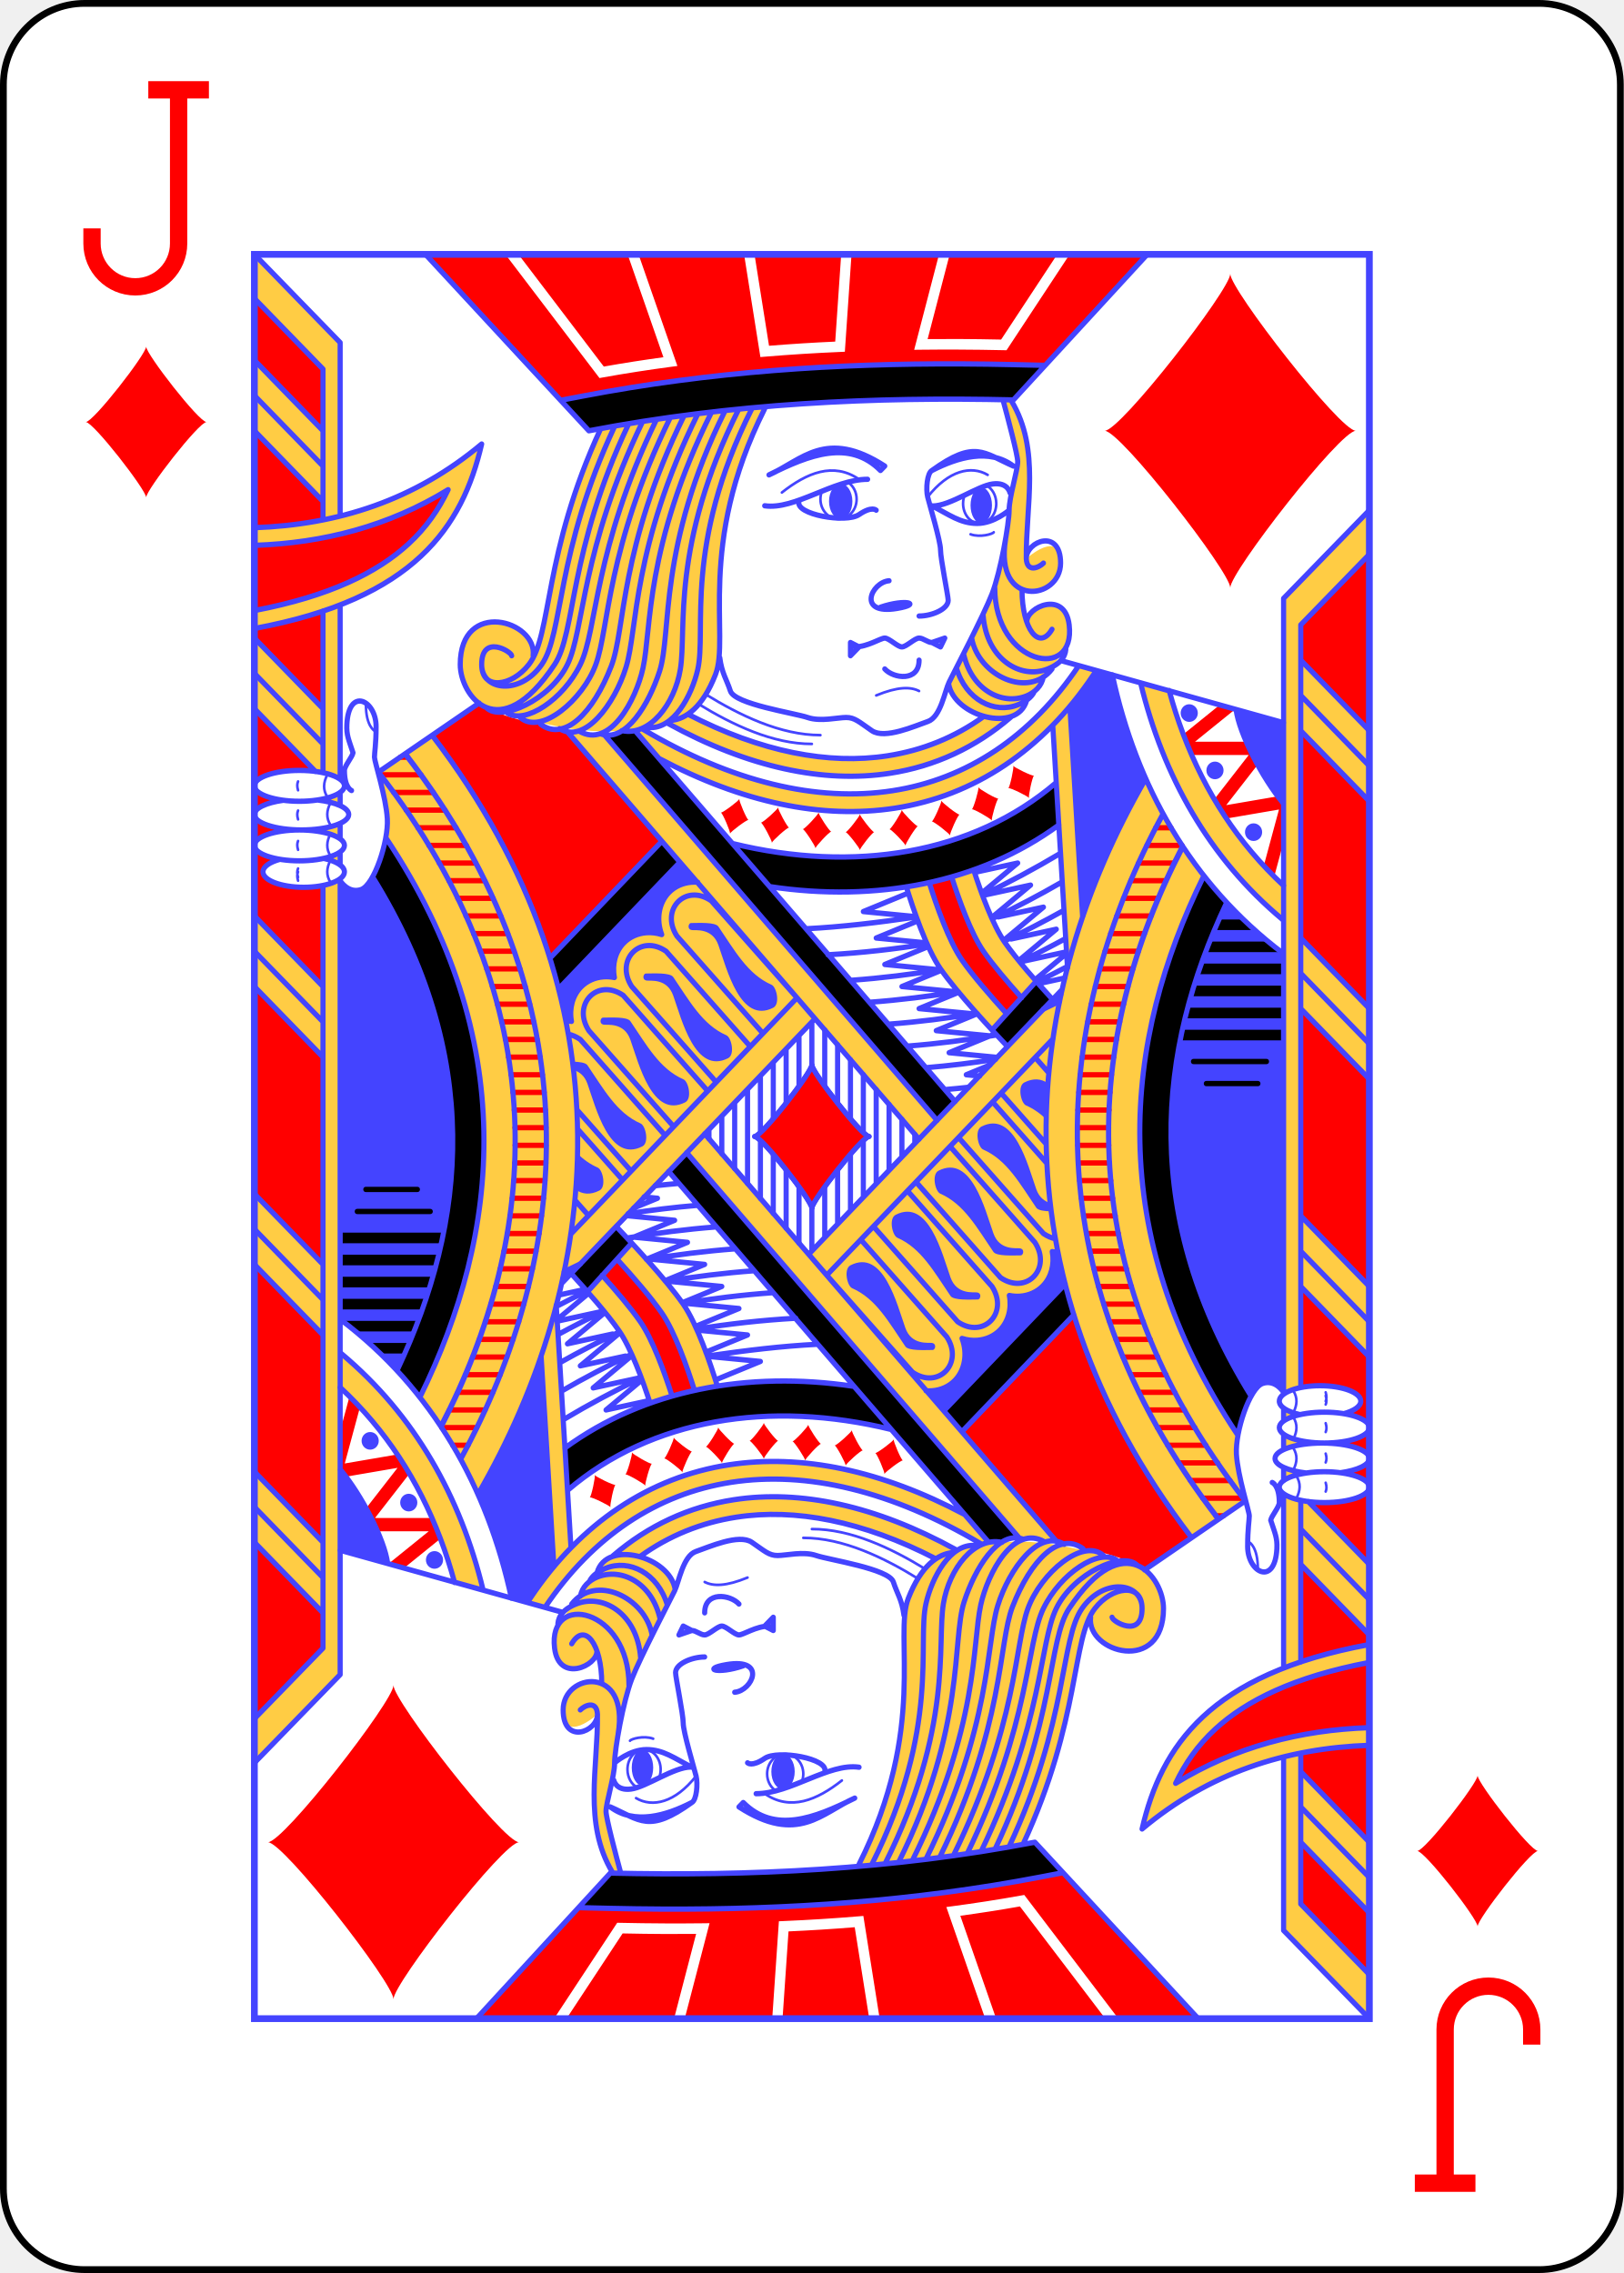
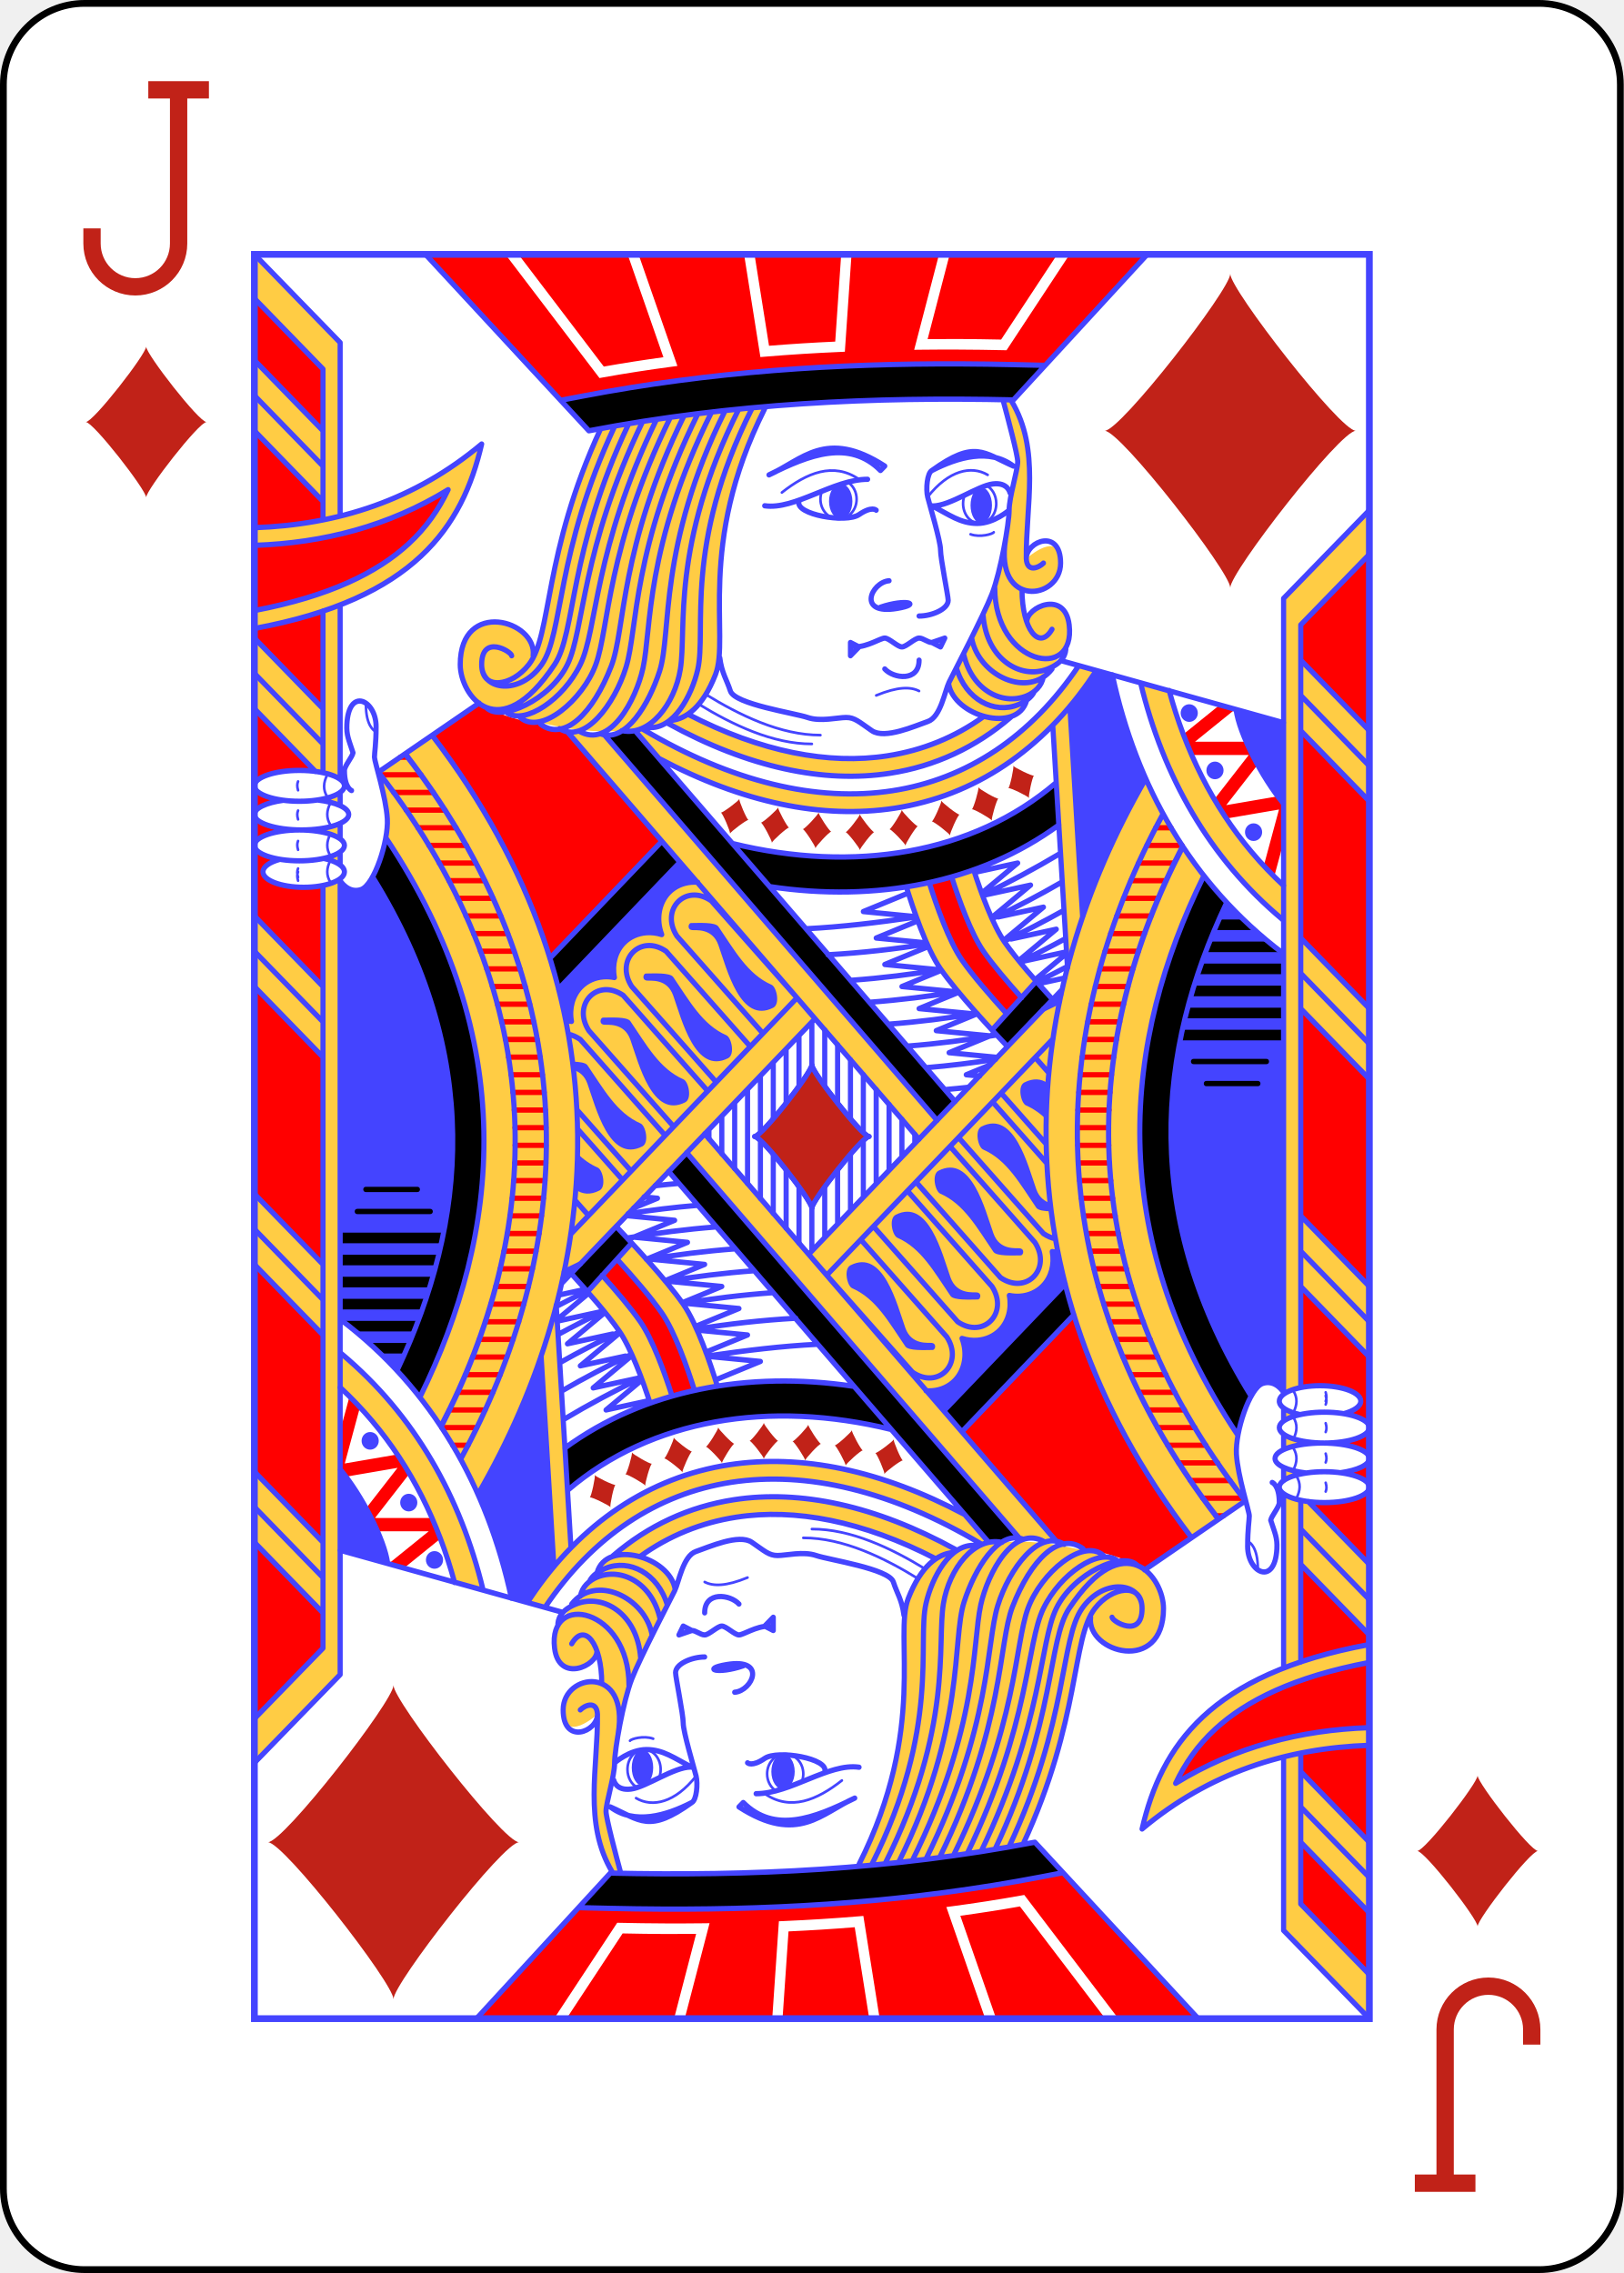
<svg xmlns="http://www.w3.org/2000/svg" xmlns:xlink="http://www.w3.org/1999/xlink" class="card" face="JD" height="3.5in" preserveAspectRatio="none" viewBox="-120 -168 240 336" width="2.5in">
  <defs>
    <symbol id="VDJ" viewBox="-500 -500 1000 1000" preserveAspectRatio="xMinYMid">
-       <path d="M50 -460L250 -460M150 -460L150 250A100 100 0 0 1 -250 250L-250 220" stroke="red" stroke-width="80" stroke-linecap="square" stroke-miterlimit="1.5" fill="none" />
+       <path d="M50 -460L250 -460M150 -460L150 250A100 100 0 0 1 -250 250L-250 220" stroke="#c12218" stroke-width="80" stroke-linecap="square" stroke-miterlimit="1.5" fill="none" />
    </symbol>
    <symbol id="SDJ" viewBox="-600 -600 1200 1200" preserveAspectRatio="xMinYMid">
-       <path d="M-400 0C-350 0 0 -450 0 -500C0 -450 350 0 400 0C350 0 0 450 0 500C0 450 -350 0 -400 0Z" fill="red" />
+       <path d="M-400 0C-350 0 0 -450 0 -500C0 -450 350 0 400 0C350 0 0 450 0 500C0 450 -350 0 -400 0Z" fill="#c12218" />
    </symbol>
    <symbol id="DJ6" preserveAspectRatio="none" viewBox="0 0 1300 2000">
      <path stroke="#44F" stroke-linecap="round" stroke-linejoin="round" stroke-width="3" fill="none" d="M85,590c-4.701,8.725 -5.187,17.099 0,25M88.71,621.884c-4.701,8.725 -5.187,17.099 0,25M88.71,656.884c-4.701,8.725 -5.187,17.099 0,25M88.71,686.884c-4.701,8.725 -5.187,17.099 0,25M130,510c0,25 10,30 10,30M50.928,597.5c-1.131,2.58 -1.339,5.774 0,10M50.928,630.524c-1.131,2.58 -1.339,5.774 0,10M50.928,665c-1.131,2.58 -1.339,5.774 0,10M50.928,700c-1.131,2.58 -1.339,5.774 0,10M50.928,696.159c-1.131,2.58 -1.339,5.774 0,10M725,500c25,-10 40,-10 50,-5M705,255c-30,-20 -60.951,-7.28 -90,15M785,275c24.496,-30.289 50.876,-35.961 70,-25M692.54,258.604c5.799,4.009 9.635,10.975 9.635,18.896 0,12.426 -9.441,22.5 -21.088,22.5 -11.646,0 -21.088,-10.074 -21.088,-22.5 0,-3.285 0.66,-6.406 1.846,-9.22M853.124,261.739c6.976,3.399 11.876,11.415 11.876,20.761 0,12.426 -8.662,22.5 -19.347,22.5 -10.685,0 -19.347,-10.074 -19.347,-22.5 0,-3.816 0.817,-7.411 2.259,-10.56M835,317.323c11.292,3.969 26.1,-0.362 27.069,-2.323M517.969,509.822C557.538,533.358 604.489,555.092 650,555M525.369,498.266C565.472,522.392 613.488,545.094 660,545" />
      <use xlink:href="#SDJ" height="200" width="200" transform="translate(650,1000)scale(1,0.972)rotate(0)translate(-100,-100)" stroke="#44F" stroke-width="36" stroke-linejoin="round" stroke-linecap="round" />
      <use xlink:href="#SDJ" height="50" width="50" transform="translate(894,598)scale(1,0.972)rotate(-26)translate(-25,-25)" />
      <use xlink:href="#SDJ" height="50" width="50" transform="translate(852,623)scale(1,0.972)rotate(-22)translate(-25,-25)" />
      <use xlink:href="#SDJ" height="50" width="50" transform="translate(806,639)scale(1,0.972)rotate(-14)translate(-25,-25)" />
      <use xlink:href="#SDJ" height="50" width="50" transform="translate(757,650)scale(1,0.972)rotate(-6)translate(-25,-25)" />
      <use xlink:href="#SDJ" height="50" width="50" transform="translate(706,655)scale(1,0.972)rotate(0)translate(-25,-25)" />
      <use xlink:href="#SDJ" height="50" width="50" transform="translate(656,653)scale(1,0.972)rotate(5)translate(-25,-25)" />
      <use xlink:href="#SDJ" height="50" width="50" transform="translate(607,647)scale(1,0.972)rotate(10)translate(-25,-25)" />
      <use xlink:href="#SDJ" height="50" width="50" transform="translate(560,637)scale(1,0.972)rotate(15)translate(-25,-25)" />
    </symbol>
    <symbol id="DJ5" preserveAspectRatio="none" viewBox="0 0 1300 2000">
      <path stroke="#44F" stroke-linecap="round" stroke-linejoin="round" stroke-width="6" fill="none" d="M100,709.952V1610L-2.9802322e-6,1710M100,678.111v13.911M100,645.033v17.312M100,609.791v14.839M100,397.41V594.643M5.9604645e-7,5.9604645e-7 100,100v196.63M100.156,1207.275c107.997,79.347 171.737,190.717 199.486,315.914M207.3,545.261C445.376,846.844 403.682,1165.656 260.675,1405.606M358.174,1166.617 653.704,866.472M365.264,541.561 774.865,1002.951M650,870.236V1005M635,885.469V1120.805M620,900.703 620,1103.908M605,915.937l10e-6,171.074M590,931.172V1070.115M575,946.406V1053.219M560,961.641l-2e-5,74.682M545,976.875l-10e-6,42.551M530,992.109v10.42M408.006,544.65 795.9,981.588M444.424,540.616l372.51,419.609M368.801,1110.75 632.661,842.769M354.528,832.821 496.146,688.992M344.459,797.973 475.103,665.289M144.449,587.034 262.085,508.61M940.101,460.451l259.692,70.425M882.049,524.54c-41.333,34.618 -88.82,55.864 -141.033,63.696 -77.195,11.579 -165.246,-6.435 -258.699,-56.453M453.028,538.37c103.513,59.813 202.907,82.851 290.956,69.644 86.565,-12.985 161.584,-61.304 217.217,-141.821M850.411,523.829C816.55,547.595 778.945,562.323 738.049,568.457 669.735,578.704 590.814,564.241 505.551,521.317M557.384,667.852c141.56,33.774 280.148,12.039 377.1,-68.721M930.877,534.031l17.164,274.628M950.766,512.261c5.176,82.814 10.432,166.905 14.861,237.784M601.099,716.788c123.687,18.042 244.26,-3.946 336.972,-69.989M760.133,716.928C767.967,741.662 783.721,787.209 800,810c19.662,27.527 60.973,70.517 77.718,87.621M786.849,712.279C795.124,737.784 809.834,778.767 825,800c12.464,17.45 33.628,41.114 51.719,60.458M813.053,705.961C821.503,731.58 835.544,769.762 850,790c10.843,15.18 28.27,35.063 44.53,52.714M838.642,697.737C847.145,723.316 860.874,760.224 875,780c13.414,18.779 36.904,44.756 55.795,64.8M153.972,662.331C309.967,889.988 287.883,1108.489 192.987,1295.533M1199.928,715.507c-53.227,-48.045 -91.438,-105.975 -116.853,-171.387 -6.273,-16.146 -11.767,-32.747 -16.514,-49.768M1198.823,754.032c-86.122,-69.992 -139.221,-162.657 -165.48,-268.012M1144.6,515.971c3.51,27.018 30.401,77.532 54.943,106.167M80,240 -2.9802322e-7,160M0,120l80,80M80,280 -2.9802322e-7,200M80,555 -2.9802322e-7,475M0,435l80,80M80,870 -2.9802322e-7,790M0,750l80,80M80,910 -2.9802322e-7,830M80,1185 -2.9802322e-7,1105M0,1065l80,80M80,1225 -2.9802322e-7,1145M80,1500 -2.9802322e-7,1420M0,1380l80,80M80,1540 -2.9802322e-7,1460M80,715.826V1580L-5.9604645e-7,1660M80,404.212V586.914M0,50l80,80v170.958M592.661,882.769l-100,-110c-20,-30 10,-60 40,-40l100,110M538.524,938.376 440,830c-20,-30 10,-60 40,-40l98.193,108.012M488.885,988.773 390,880c-20,-30 10,-60 40,-40l98.606,108.467M366.055,884.082c4.519,0.868 9.232,2.776 13.945,5.918l98.886,108.774M439.259,1039.185 376.341,969.976M376.856,991.542l52.371,57.608M389.335,1089.268l-15.594,-17.153M516.977,711.775c-1.078,-0.089 -2.152,-0.14 -3.221,-0.156 -1.297,-0.018 -2.586,0.017 -3.863,0.105 -10.219,0.706 -19.688,4.787 -26.588,11.688 -11.544,11.544 -15.19,30.278 -8.35,47.686 -5.928,-1.859 -11.945,-2.542 -17.723,-2.143 -10.219,0.706 -19.689,4.787 -26.59,11.688 -9.67,9.67 -13.793,24.386 -10.859,39.141 -4.226,-0.84 -8.449,-1.111 -12.551,-0.828 -10.219,0.706 -19.689,4.787 -26.59,11.688 -9.617,9.617 -13.748,24.224 -10.908,38.896 -0.283,-0.06 -0.566,-0.133 -0.85,-0.188 -0.98,-0.203 -1.978,-0.307 -2.979,-0.311 -0.87,-0.003 -1.723,0.068 -2.555,0.208M911.501,824.106l-51.301,54.965M848.93,726.398c30.438,-14.244 60.781,-29.936 91.001,-47.503M860.229,753.123c27.325,-12.679 54.575,-26.511 81.729,-41.804M874.067,778.661c23.36,-10.811 46.666,-22.46 69.903,-35.142M892.425,802.102c17.883,-8.34 35.733,-17.177 53.545,-26.598M912.413,824.762c11.862,-5.596 23.71,-11.414 35.541,-17.48M919.958,855.554c6.272,-2.875 12.539,-5.81 18.803,-8.809M848.071,724.086 890,690 839.651,700.627M859.686,751.837 905,715 852.309,726.121M873.553,777.759 920,740 867.309,751.121M891.242,800.573 935,765 882.309,776.121M946.916,790.651l-49.607,10.47M910.283,822.288l36.743,-29.869M944.574,820.366l-27.265,5.754M921.876,854.122l18.259,-14.844M796.745,810.826 735,805 785,785M816.745,835.826 755,830 800.995,811.602M836.745,860.825 775,855 821.293,836.483M856.745,885.826 795,880 843.076,860.769M865.487,910.235 810,905 860,885M771.875,751.157c-45.675,6.443 -87.52,11.323 -128.233,13.293M771.745,750.826 710,745 760,725M784.463,781.691c-37.56,5.866 -76.037,10.142 -115.741,12.289M783.928,780.56 725,775 773.666,755.534M800.543,810.726c-34.211,5.512 -69.172,9.723 -105.121,12.221 -0.113,0.008 -0.226,0.016 -0.338,0.024M820.562,835.723c-33.673,5.426 -68.073,9.591 -103.426,12.104M842.46,860.416c-33.626,5.47 -67.975,9.688 -103.271,12.263M865,885c-33.784,5.565 -68.294,9.873 -103.757,12.527M864.175,912.505c-26.572,4.034 -53.609,7.264 -81.218,9.499M832.539,944.214c-9.118,0.981 -18.296,1.857 -27.537,2.622M845.626,931.474 830,930 857.643,918.943M137.753,705.592c129.038,202.306 110.486,391.093 29.078,558.571M144.664,587.05c211.433,263.851 187.394,526.874 72.807,741.458M240.698,1365.491C368.264,1137.311 400.016,847.839 175.72,566.274M144.78,587.132C356.096,850.901 332.058,1113.924 217.853,1328.87M176.02,566.162c223.996,281.677 192.244,571.149 64.817,798.824M100,710c0,0 9.291,14.995 24.328,10.107C139.668,715.121 156.474,665.06 155,640c-1.468,-24.957 -15,-65 -15,-70 0,-5 1.909,-14.691 1.909,-34.691 0,-30 -31.909,-45.309 -34.073,-2.527C107.209,545.174 110,550 115,565M115,565c-0.676,4.552 -10,15 -10,20 0,20 8.286,22.809 8.286,22.809M0,602.5A52.5,17.5 0 0 1 52.5,585 52.5,17.5 0 0 1 105,602.5 52.5,17.5 0 0 1 52.5,620 52.5,17.5 0 0 1 0,602.5M0,635c0,0 0,0 0,0 0,-7.263 13.907,-13.493 33.71,-16.141M73.837,618.553C94.935,621 110,627.44 110,635c0,9.665 -24.624,17.5 -55,17.5 -30.376,0 -55,-7.835 -55,-17.5M0,670A52.5,17.5 0 0 1 52.5,652.5 52.5,17.5 0 0 1 105,670 52.5,17.5 0 0 1 52.5,687.5 52.5,17.5 0 0 1 0,670M81.191,684.829C95.421,687.851 105,693.514 105,700c0,9.665 -21.266,17.5 -47.5,17.5 -26.234,0 -47.5,-7.835 -47.5,-17.5 0,-5.87 7.845,-11.066 19.884,-14.24M71.354,586.354 1.8096853e-5,515M0.02,309.855C97.554,306.607 187.046,278.578 265,215 242.582,308.966 186.547,390.542 0.192,424.084M0.026,329.865C80.534,327.262 156.893,308.022 225.898,266.748 215.042,289.094 200.421,309.706 179.627,328.295 143.531,360.564 88.07,387.481 0.303,403.733M403.784,197.624C336.263,339.655 347.37,430.787 320,465c-20,25 -55,30 -55,0 0,-35 34.9,-14.626 35,-10M420.15,194.736C350.946,338.298 360.638,429.107 335,465c-25,35 -70,30 -70,0M436.417,192.11C365.772,337.154 375.059,428.375 350,465c-65,95 -110,35 -110,0 0,-75 90,-50 85,-10M452.669,189.51C380.329,335.873 384.964,425.072 365,465c-20,40 -77.602,65.61 -94.572,48.745M468.763,187.305C395.282,334.978 400.064,424.872 380,465c-20,40 -64.5,68.136 -85,55M484.862,185.097C410.176,334.001 413.892,422.783 398.06,465c-15,40 -63.998,80.555 -88.06,60M500.989,182.866C425.269,333.183 432.827,424.628 416.121,466.749 395,520 361.556,552.647 333.873,532.762M517.083,180.7C440.175,332.311 447.076,424.662 433.307,468.06 420,510 385.05,555.512 355.845,537.641M532.953,178.991C455.14,331.615 463.149,424.349 453.116,468.935 445,505 414.577,561.021 378.609,540.433M548.832,177.272C470.166,330.965 486.957,428.902 472.488,472.432 460,510 433.177,553.423 404.187,543.706M564.713,175.556C485.046,330.227 504.286,424.838 496.669,470.246 490,510 460.572,546.713 428.474,539.875M580,175C500,330 527.498,425.817 516.915,470.683 510,500 488.836,539.016 459.373,536.333M595,175c-80,155 -40.203,258.598 -57.401,301.367 -14.963,37.211 -34.463,50.386 -51.885,51.962M872.923,165.37C878.475,185.244 890,227.409 890,235c0,10 -10,40 -10,55 0,15 -10,70 -20,95 -10,25 -45,90 -50,100 -5,10 -9.809,39.563 -24.809,44.563C770.191,534.563 735,550 720,540c-15,-10 -20,-15 -30,-15 -10,0 -30,5 -45,0 -15,-5 -85,-15 -90,-30 -4.379,-13.209 -10,-20 -12.377,-37.814M600,250c38.334,-16.373 66.186,-53.253 135,-10v0l-5,5c-36.119,-35.307 -82.46,-18.225 -130,5v0M885,240c-35,-15 -45,-30 -95,5v0c30,-15 66.711,-25.583 95,-5v0M790,245c-5.615,2.796 -7.258,21.124 -5,30 2.466,9.691 15,50 15,60 0,10 8.935,52.186 8.935,57.186C808.935,402.186 790,410 775,410M740,370c-20.808,1.708 -37.884,39.089 9.316,31.367C779.331,396.457 760,390 730,400M695,440v15l10,-10 -10,-5v0M805,435l-5,10 -10,-5 15,-5v0M700,445c15,0 30,-10 35,-10 5,0 15,10 20,10 5,0 15,-10 20,-10 5,0 10,5 15,5M735,470c10.017,10.832 40,15 40,-10M595,285c35,5 80,-30 120,-30M635,280c-5,15 55,25 70,15 15,-10 20,-5 20,-5M790.923,285.265c20,0 52.332,-22.8 70,-25 17.668,-2.2 20,10 20,10M790,285c20,10 33.071,20 52.775,20C862.479,305 880,290 880,290M882.739,166.219C916.805,221.491 899.287,285.408 900,345c0.877,16.276 15,10 20,5M875.871,322.903C862.68,401.749 940,392.043 940,350c0,-40 -40,-25 -40,-5M895,380c0,45 20,70 35,45M863.258,377.678C863.149,465.861 958.062,484.498 950,420c-5,-40 -50,-20 -49.354,-3.324M849.71,409.419C853.692,459.152 893.434,482.286 925,470c18.663,-7.264 21.42,-17.97 21.126,-24.435M836.381,435.227C844.554,477.951 902.816,504.171 930,470M826.958,452.98c9.23,40.691 44.654,58.763 73.332,47.601 9.377,-3.79 17.976,-11.415 19.488,-21.63M818.484,468.745c11.128,36.612 44.521,52.456 71.806,41.836 10.08,-3.923 15.519,-8.85 18.345,-13.571M809.429,486.652c6.149,37.142 80.063,56.922 91.04,18.908M920.159,125.779l-34.261,-0.77c-20.572,-0.462 -41.188,-0.75 -61.848,-0.84 -144.617,-0.628 -291.435,8.513 -441.393,36.51l-25.623,4.783M199.524,-1.861155e-4 390,200C557.854,168.663 722.223,161.344 885,165L1041.082,-4.7504902e-4M472.329,571.725c96.126,49.651 189.631,68.816 274.622,56.068 92.087,-13.813 172.42,-65.876 230.705,-150.232l3.633,-5.258" />
    </symbol>
    <symbol id="DJ4" preserveAspectRatio="none" viewBox="0 0 1300 2000">
      <path fill="black" d="M130,1057c-4.057,-0.057 -4.057,6.057 0,6h60c4.057,0.057 4.057,-6.057 0,-6zm-10,25c-4.057,-0.057 -4.057,6.057 0,6h85c4.057,0.057 4.057,-6.057 0,-6zm-20,27v12h117.996l2.322,-12zm0,25v12h112.19l2.612,-12zm0,25v12h104.353l3.774,-12zm0,25v12h96.806l3.483,-12zm17.561,37h68.505l4.935,-12h-87.372zm29.898,25h27.866l4.935,-12h-46.444zM885.898,125.01c-20.572,-0.462 -41.188,-0.75 -61.848,-0.84 -144.617,-0.628 -291.435,8.513 -441.393,36.51L356.765,165.141 390,200c167.854,-31.337 332.223,-38.656 495,-35l35.361,-38.408zM934.484,599.132c-96.952,80.76 -235.54,102.495 -377.1,68.721l43.715,48.936c123.687,18.042 244.26,-3.946 336.972,-69.989zM816.934,960.224 444.424,540.616 408.006,544.65 795.9,981.588ZM496.146,688.992 354.528,832.821 344.459,797.973 475.103,665.289ZM877.718,897.621c-4.427,-4.522 -10.572,-10.854 -17.549,-18.39l51.237,-55.326c6.549,7.159 13.215,14.344 19.389,20.895M192.987,1295.533c94.897,-187.044 116.98,-405.546 -39.015,-633.202 -4.979,15.602 -9.504,32.46 -16.219,43.261 129.038,202.306 110.486,391.093 29.078,558.571z" />
    </symbol>
    <symbol id="DJ3" preserveAspectRatio="none" viewBox="0 0 1300 2000">
      <path fill="#44F" d="M509,758c9,0 28.315,-1.237 32,4 19,27 34.047,54.141 62,66 5.895,2.501 10.258,21.901 2,26 -38.418,19.069 -54.167,-44.095 -64,-71 -7.297,-19.969 -27.054,-16.342 -31,-17 -6,-1 -3.687,-8 -1,-8zM456.339,815.231c9,0 28.315,-1.237 32,4 19,27 34.047,54.141 62,66 5.895,2.501 10.258,21.901 2,26 -38.418,19.069 -54.167,-44.095 -64,-71 -7.297,-19.969 -27.054,-16.342 -31,-17 -6,-1 -3.687,-8 -1,-8zM406.339,865.231c9,0 28.315,-1.237 32,4 19,27 34.047,54.141 62,66 5.895,2.501 10.258,21.901 2,26 -38.418,19.069 -54.167,-44.095 -64,-71 -7.297,-19.969 -27.054,-16.342 -31,-17 -6,-1 -3.687,-8 -1,-8zM371.248,915.149c7.579,0.188 14.956,1.05 17.09,4.082 19,27 34.047,54.141 62,66 5.895,2.501 10.258,21.901 2,26 -38.418,19.069 -54.167,-44.095 -64,-71 -3.549,-9.711 -10.044,-13.842 -16.235,-15.599M376.289,1019.066c7.016,6.682 14.831,12.255 24.049,16.166 5.895,2.501 10.258,21.901 2,26 -10.879,5.4 -19.941,4.206 -27.565,-0.892M697.25,280a13.625,20 0 0 1 -13.625,20 13.625,20 0 0 1 -13.625,-20 13.625,20 0 0 1 13.625,-20 13.625,20 0 0 1 13.625,20zM860,284.506a12.5,20.292 0 0 1 -12.5,20.292 12.5,20.292 0 0 1 -12.5,-20.292 12.5,20.292 0 0 1 12.5,-20.292 12.5,20.292 0 0 1 12.5,20.292zM1039.288,594.296c-17.009,-37.323 -29.874,-76.645 -38.918,-117.435l-19.08,-4.558 -3.633,5.258c-8.474,12.264 -17.414,23.846 -26.839,34.714 5.125,82.8 10.381,166.892 15.044,237.706 19.442,-54.632 44.354,-106.743 73.427,-155.684zM1144.6,515.971l55.194,14.905m-55.194,-14.905c3.51,27.018 30.401,77.532 54.943,106.167l0.251,-91.261M137.57,706c-4.348,7.569 -8.855,12.681 -13.242,14.107C109.291,724.995 100,709.976 100,709.976l0.078,496.904c23.977,17.954 45.709,37.081 66.058,57.431 82.103,-167.626 100.655,-356.414 -28.566,-558.312zM100,1610 -10,1720M354.528,832.821l141.618,-143.829 20.83,22.783c-1.078,-0.089 -2.152,-0.14 -3.221,-0.156 -1.297,-0.018 -2.586,0.017 -3.863,0.105 -10.219,0.706 -19.688,4.787 -26.588,11.688 -11.544,11.544 -15.19,30.278 -8.35,47.686 -5.928,-1.859 -11.945,-2.542 -17.723,-2.143 -10.219,0.706 -19.689,4.787 -26.59,11.688 -9.67,9.67 -13.793,24.386 -10.859,39.141 -4.226,-0.84 -8.449,-1.111 -12.551,-0.828 -10.219,0.706 -19.689,4.787 -26.59,11.688 -9.617,9.617 -13.748,24.224 -10.908,38.896 -0.283,-0.06 -0.566,-0.133 -0.85,-0.188 -0.98,-0.203 -1.978,-0.307 -2.979,-0.311 -0.87,-0.003 -1.723,0.068 -2.555,0.208zM1100,520a10,10 0 0 1 -10,10 10,10 0 0 1 -10,-10 10,10 0 0 1 10,-10 10,10 0 0 1 10,10zM1130,585a10,10 0 0 1 -10,10 10,10 0 0 1 -10,-10 10,10 0 0 1 10,-10 10,10 0 0 1 10,10zM1175,655a10,10 0 0 1 -10,10 10,10 0 0 1 -10,-10 10,10 0 0 1 10,-10 10,10 0 0 1 10,10z" />
    </symbol>
    <symbol id="DJ2" preserveAspectRatio="none" viewBox="0 0 1300 2000">
      <path fill="red" d="M199.521,0l157.664,165.582 25.473,-4.902c149.958,-27.996 296.776,-37.138 441.393,-36.51 20.66,0.09 41.275,0.378 61.848,0.84l34.475,1.57L1040.949,0h-90.371l-73.627,108.701 -3.268,-0.072c-17.44,-0.384 -35.101,-0.607 -52.801,-0.684 -14.191,-0.062 -28.397,-0.029 -43.678,0.152l-7.916,0.094L798.268,0H696.223l-7.773,110.4 -5.359,0.221c-28.906,1.195 -58.058,2.965 -87.605,5.359L589.971,116.428 570.955,0H447.898l45.314,126.52 -7.391,0.957c-26.194,3.391 -52.95,7.403 -79.91,12.123L402.369,140.221 292.633,0Zm108.35,0 99.543,127.197c23.432,-4.051 46.649,-7.54 69.502,-10.588L435.15,0Zm275.244,0 16.924,103.627c25.991,-2.041 51.693,-3.606 77.189,-4.721L684.191,0Zm227.576,0 -25.73,96.07c12.299,-0.107 24.295,-0.176 35.975,-0.125 16.664,0.072 33.27,0.302 49.725,0.645L936.086,0ZM0,50v70l80,80v-70zm0,150v109.854c27.325,-0.911 54.014,-3.781 80,-8.816V280Zm225.898,66.748C156.887,308.026 80.516,327.253 0,329.854v73.936c87.942,-16.247 143.49,-43.188 179.627,-75.494 20.794,-18.589 35.415,-39.201 46.271,-61.547zM80,404.438C56.424,412.129 29.87,418.722 0,424.094V435l80,80zm182.084,104.172 -54.93,36.684c65.585,82.864 109.888,167.062 137.031,251.623L475.107,665.293 365.264,541.561c-34.415,-10.878 -70.714,-12.66 -103.18,-32.951zm863.334,2.24 -42.344,33.27 9.807,23.381h66.514l-40.512,50.641 14.359,21.424 61.381,-10.23 -17.67,63.613 12.203,12.115 10.982,-39.539 -0.596,-43.387 -6.068,-7.82 -60.371,10.062 36.715,-45.895L1156.74,552.5h-60.057l46.652,-36.656zM0,515v87.5a52.5,17.5 0 0 1 52.5,-17.5 52.5,17.5 0 0 1 18.664,1.164zm0,87.5V635c0,-7.263 13.907,-13.493 33.711,-16.141l0.301,-0.002A52.5,17.5 0 0 1 0,602.5ZM0,635v35a52.5,17.5 0 0 1 52.5,-17.5 52.5,17.5 0 0 1 27.5,2.619v-4.545C72.493,651.797 64.012,652.5 55,652.5 24.624,652.5 0,644.665 0,635Zm0,35v80l80,80V715.414C73.302,716.744 65.642,717.5 57.5,717.5 31.266,717.5 10,709.665 10,700c0,-5.867 7.837,-11.059 19.863,-14.234A52.5,17.5 0 0 1 0,670ZM170.152,567a3,3 0 1 0 0,6h8.428 0.381a3,3 0 1 0 0,-6h-0.381zM72.721,586.354A52.5,17.5 0 0 1 80,587.619v-1.266zM146.998,587a3,3 0 1 0 0,6h46.938 0.355a3,3 0 1 0 0,-6h-0.355zm15.473,20a3,3 0 1 0 0,6h45.842 0.324a3,3 0 1 0 0,-6H208.312ZM80,617.393a52.5,17.5 0 0 1 -6.863,1.166l0.699,-0.006c2.125,0.247 4.17,0.544 6.164,0.869zM176.955,627a3,3 0 1 0 0,6h44.982 0.297a3,3 0 1 0 0,-6h-0.297zm13.672,20a3,3 0 1 0 0,6h44.199 0.27a3,3 0 1 0 0,-6h-0.27zm12.871,20a3,3 0 1 0 0,6h43.381 0.25a3,3 0 1 0 0,-6h-0.25zm12.078,20a3,3 0 1 0 0,6h42.422a3,3 0 1 0 0,-6zm597.477,18.961 -26.203,6.318C795.125,737.784 809.834,778.767 825,800c12.701,17.782 34.437,42.018 52.748,61.559L894.529,842.715C878.269,825.064 860.843,805.18 850,790 835.544,769.762 821.502,731.58 813.053,705.961ZM226.846,707a3,3 0 1 0 0,6h41.582a3,3 0 1 0 0,-6zm10.307,20a3,3 0 1 0 0,6h41.021a3,3 0 1 0 0,-6zm9.557,20a3,3 0 1 0 0,6h40.467a3,3 0 1 0 0,-6zm8.814,20a3,3 0 1 0 0,6h39.76 0.156a3,3 0 1 0 0,-6h-0.156zm8.082,20a3,3 0 1 0 0,6h39.141a3,3 0 1 0 0,-6zm7.354,20a3,3 0 1 0 0,6h38.609a3,3 0 1 0 0,-6zm6.514,20a3,3 0 1 0 0,6h38.264a3,3 0 1 0 0,-6zM0,830v235l80,80V910Zm283.213,17a3,3 0 1 0 0,6h37.809a3,3 0 1 0 0,-6zm5.043,20a3,3 0 1 0 0,6h37.439a3,3 0 1 0 0,-6zm4.354,20a3,3 0 1 0 0,6h37.152a3,3 0 1 0 0,-6zm3.668,20a3,3 0 1 0 0,6h36.945a3,3 0 1 0 0,-6zm2.986,20a3,3 0 1 0 0,6h36.627a3,3 0 1 0 0,-6zm2.197,20a3,3 0 1 0 0,6h36.453a3,3 0 1 0 0,-6zm1.49,20a3,3 0 1 0 0,6h36.398a3,3 0 1 0 0,-6zm0.83,20a3,3 0 1 0 0,6H340a3,3 0 1 0 0,-6zm0.174,20a3,3 0 1 0 0,6H340a3,3 0 1 0 0,-6zm-0.484,20a3,3 0 1 0 0,6h36.412a3,3 0 1 0 0,-6zm-1.137,20a3,3 0 1 0 0,6h36.447a3,3 0 1 0 0,-6zm-1.787,20a3,3 0 1 0 0,6h36.555a3,3 0 1 0 0,-6zm-2.52,20a3,3 0 1 0 0,6h36.816a3,3 0 1 0 0,-6zm-3.184,20a3,3 0 1 0 0,6h37.115a3,3 0 1 0 0,-6zm-3.826,20a3,3 0 1 0 0,6h37.354a3,3 0 1 0 0,-6zM0,1145v235l80,80v-235zm286.551,2a3,3 0 1 0 0,6h37.656a3,3 0 1 0 0,-6zm-5.109,20a3,3 0 1 0 0,6h38.023a3,3 0 1 0 0,-6zm-5.75,20a3,3 0 1 0 0,6h38.445a3,3 0 1 0 0,-6zm-6.396,20a3,3 0 1 0 0,6h38.914a3,3 0 1 0 0,-6zm-7.041,20a3,3 0 1 0 0,6h39.396a3,3 0 1 0 0,-6zm-7.691,20a3,3 0 1 0 0,6h39.844a3,3 0 1 0 0,-6zm-8.342,20a3,3 0 1 0 0,6h40.34a3,3 0 0 0 0.002,0 3,3 0 0 0 0.006,0h0.039a3,3 0 0 0 0.162,-5.996 3,3 0 0 0 -0.178,0h-0.031zm-9,20a3,3 0 1 0 0,6h40.883a3,3 0 1 0 0,-6zm-9.66,20a3,3 0 1 0 0,6h41.463a3,3 0 1 0 0,-6zm-9.125,20a3,3 0 1 0 0,6h40.877a3,3 0 1 0 0,-6zm12.818,20a3,3 0 1 0 0,6h17.703 0.125a3,3 0 1 0 0,-6h-0.125zM0,1459.955V1660l80,-80v-40.768z" />
    </symbol>
    <symbol id="DJ1" preserveAspectRatio="none" viewBox="0 0 1300 2000">
      <path fill="#FC4" d="M0 0L0 602.5A52.5 17.5 0 0 1 52.5 585A52.5 17.5 0 0 1 100 595.092L100 397.393C208.286 356.236 247.222 289.517 265 215C214.523 256.168 159.203 282.41 100 296.691L100 100L0 0zM0 602.5L0 635C0 627.737 13.907 621.507 33.711 618.859L34.012 618.857A52.5 17.5 0 0 1 0 602.5zM0 635L0 670A52.5 17.5 0 0 1 52.5 652.5A52.5 17.5 0 0 1 100 662.592L100 645.057C90.047 649.557 73.609 652.5 55 652.5C24.624 652.5 0 644.665 0 635zM0 670L0 1710L100 1610L100 707.814C92.207 713.556 76.108 717.5 57.5 717.5C31.266 717.5 10 709.665 10 700C10 694.133 17.837 688.941 29.863 685.766A52.5 17.5 0 0 1 0 670zM872.922 165.369C878.474 185.244 890 227.409 890 235C890 245 880 275 880 290C880 305 870 360 860 385C850 410 815 475 809.715 485.826C812.586 504.418 831.774 518.642 851.9 523.861L850.412 523.828C816.551 547.594 778.945 562.323 738.049 568.457C669.735 578.704 590.814 564.241 505.551 521.316L504.895 521.611C516.499 514.249 527.984 500.274 537.598 476.367C554.796 433.598 515 330 595 175C527.022 174.999 461.402 179.195 403.783 197.625C342.894 325.705 345.947 412.394 326.031 454.139C330 415 240 390 240 465C240 485.578 255.555 514.798 283.029 516.09C348.178 537.161 412.978 552.712 485.713 528.33C488.09 528.115 490.507 527.675 492.945 526.996L482.316 531.783C575.769 581.801 663.821 599.816 741.016 588.236C793.229 580.404 840.716 559.159 882.049 524.541L880.32 524.502C889.914 521.895 897.498 515.848 900.469 505.561C924.519 477.241 934.668 461.558 947.25 443.664C950.076 437.658 951.223 429.786 950 420C945 380 900.001 400 900.119 415.273C896.746 404.841 894.999 393.292 895.145 379.896C914.503 387.622 940 374.143 940 350C940 310 900 345 900 345C900 345 916.804 221.49 882.738 166.219L872.922 165.369zM961.201 466.193C905.569 546.711 830.55 595.029 743.984 608.014C655.935 621.221 556.541 598.183 453.027 538.369L445 540L472.33 571.725C568.456 621.376 661.96 640.542 746.951 627.793C817.729 617.176 881.561 583.959 933.777 530.855L930.877 534.031L948.041 808.658L965.627 750.045C961.199 679.205 955.947 595.159 950.773 512.389C960.181 501.477 969.155 489.865 977.656 477.561L981.289 472.303L961.201 466.193zM1033.342 486.02C1059.601 591.374 1112.7 684.039 1198.822 754.031L1199.928 715.506C1133.563 655.602 1090.542 580.332 1066.561 494.352L1033.342 486.02zM365.264 541.561L516.334 711.734C515.472 711.675 514.612 711.631 513.756 711.619C512.459 711.601 511.17 711.636 509.893 711.725C499.673 712.431 490.205 716.512 483.305 723.412C471.76 734.956 468.115 753.69 474.955 771.098C469.027 769.238 463.01 768.556 457.232 768.955C447.013 769.661 437.543 773.742 430.643 780.643C420.972 790.313 416.849 805.029 419.783 819.783C415.557 818.943 411.334 818.672 407.232 818.955C397.013 819.661 387.543 823.742 380.643 830.643C371.026 840.26 366.894 854.867 369.734 869.539C369.451 869.479 369.168 869.406 368.885 869.352C367.905 869.149 366.907 869.045 365.906 869.041C365.037 869.038 364.183 869.108 363.352 869.248L363.74 871.375C342.124 763.333 292.851 653.033 207.75 544.896L144.154 586.48C147.98 601.13 154.045 623.759 155 640C155.352 645.977 154.664 653.376 153.588 661.789C309.967 889.988 287.883 1108.49 192.412 1294.926C219.454 1328.214 242.125 1365.216 260.432 1405.092C304.395 1331.609 338.788 1250.648 358.482 1164.994L358.174 1166.617L653.705 866.473L774.865 1002.951L795.9 981.588L408.006 544.65L365.264 541.561zM100 609.904A52.5 17.5 0 0 1 73.174 618.559L73.836 618.553C84.484 619.788 93.586 622.042 100 624.941L100 609.904zM100 677.404A52.5 17.5 0 0 1 80.135 684.848L81.191 684.828C89.256 686.541 95.82 689.104 100 692.182L100 677.404zM838.641 697.736L813.053 705.961C821.502 731.58 835.544 769.762 850 790C860.843 805.18 878.269 825.064 894.529 842.715C894.529 842.715 917.566 830.644 910.729 823.059C897.241 808.094 883.902 792.462 875 780C860.874 760.224 847.144 723.315 838.641 697.736zM786.85 712.279L760.133 716.928C767.967 741.662 783.721 787.209 800 810C814.389 830.144 840.371 858.569 859.836 879.07C866.969 886.584 876.719 860.457 876.719 860.457C858.628 841.113 837.464 817.45 825 800C809.834 778.767 795.125 737.784 786.85 712.279z" />
    </symbol>
    <rect id="XDJ" width="164.8" height="260.8" x="-82.4" y="-130.4" />
  </defs>
  <rect width="239" height="335" x="-119.5" y="-167.5" rx="12" ry="12" fill="white" stroke="black" />
  <use width="164.8" height="260.8" x="-82.4" y="-130.4" xlink:href="#DJ1" />
  <use transform="rotate(180)" width="164.8" height="260.8" x="-82.4" y="-130.4" xlink:href="#DJ1" />
  <use width="164.8" height="260.8" x="-82.4" y="-130.4" xlink:href="#DJ2" />
  <use transform="rotate(180)" width="164.8" height="260.8" x="-82.4" y="-130.4" xlink:href="#DJ2" />
  <use width="164.8" height="260.8" x="-82.4" y="-130.4" xlink:href="#DJ3" />
  <use transform="rotate(180)" width="164.8" height="260.8" x="-82.4" y="-130.4" xlink:href="#DJ3" />
  <use width="164.8" height="260.8" x="-82.4" y="-130.4" xlink:href="#DJ4" />
  <use transform="rotate(180)" width="164.8" height="260.8" x="-82.4" y="-130.4" xlink:href="#DJ4" />
  <use width="164.8" height="260.8" x="-82.4" y="-130.4" xlink:href="#DJ5" />
  <use transform="rotate(180)" width="164.8" height="260.8" x="-82.4" y="-130.4" xlink:href="#DJ5" />
  <use width="164.8" height="260.8" x="-82.4" y="-130.4" xlink:href="#DJ6" />
  <use transform="rotate(180)" width="164.8" height="260.8" x="-82.4" y="-130.4" xlink:href="#DJ6" />
  <use xlink:href="#VDJ" height="32" width="32" x="-114.4" y="-156" />
  <use xlink:href="#SDJ" height="26.769" width="26.769" x="-111.784" y="-119" />
  <use xlink:href="#SDJ" height="55.68" width="55.68" x="34" y="-132.16" />
  <g transform="rotate(180)">
    <use xlink:href="#VDJ" height="32" width="32" x="-114.4" y="-156" />
    <use xlink:href="#SDJ" height="26.769" width="26.769" x="-111.784" y="-119" />
    <use xlink:href="#SDJ" height="55.68" width="55.68" x="34" y="-132.16" />
  </g>
  <use xlink:href="#XDJ" stroke="#44F" fill="none" />
</svg>
